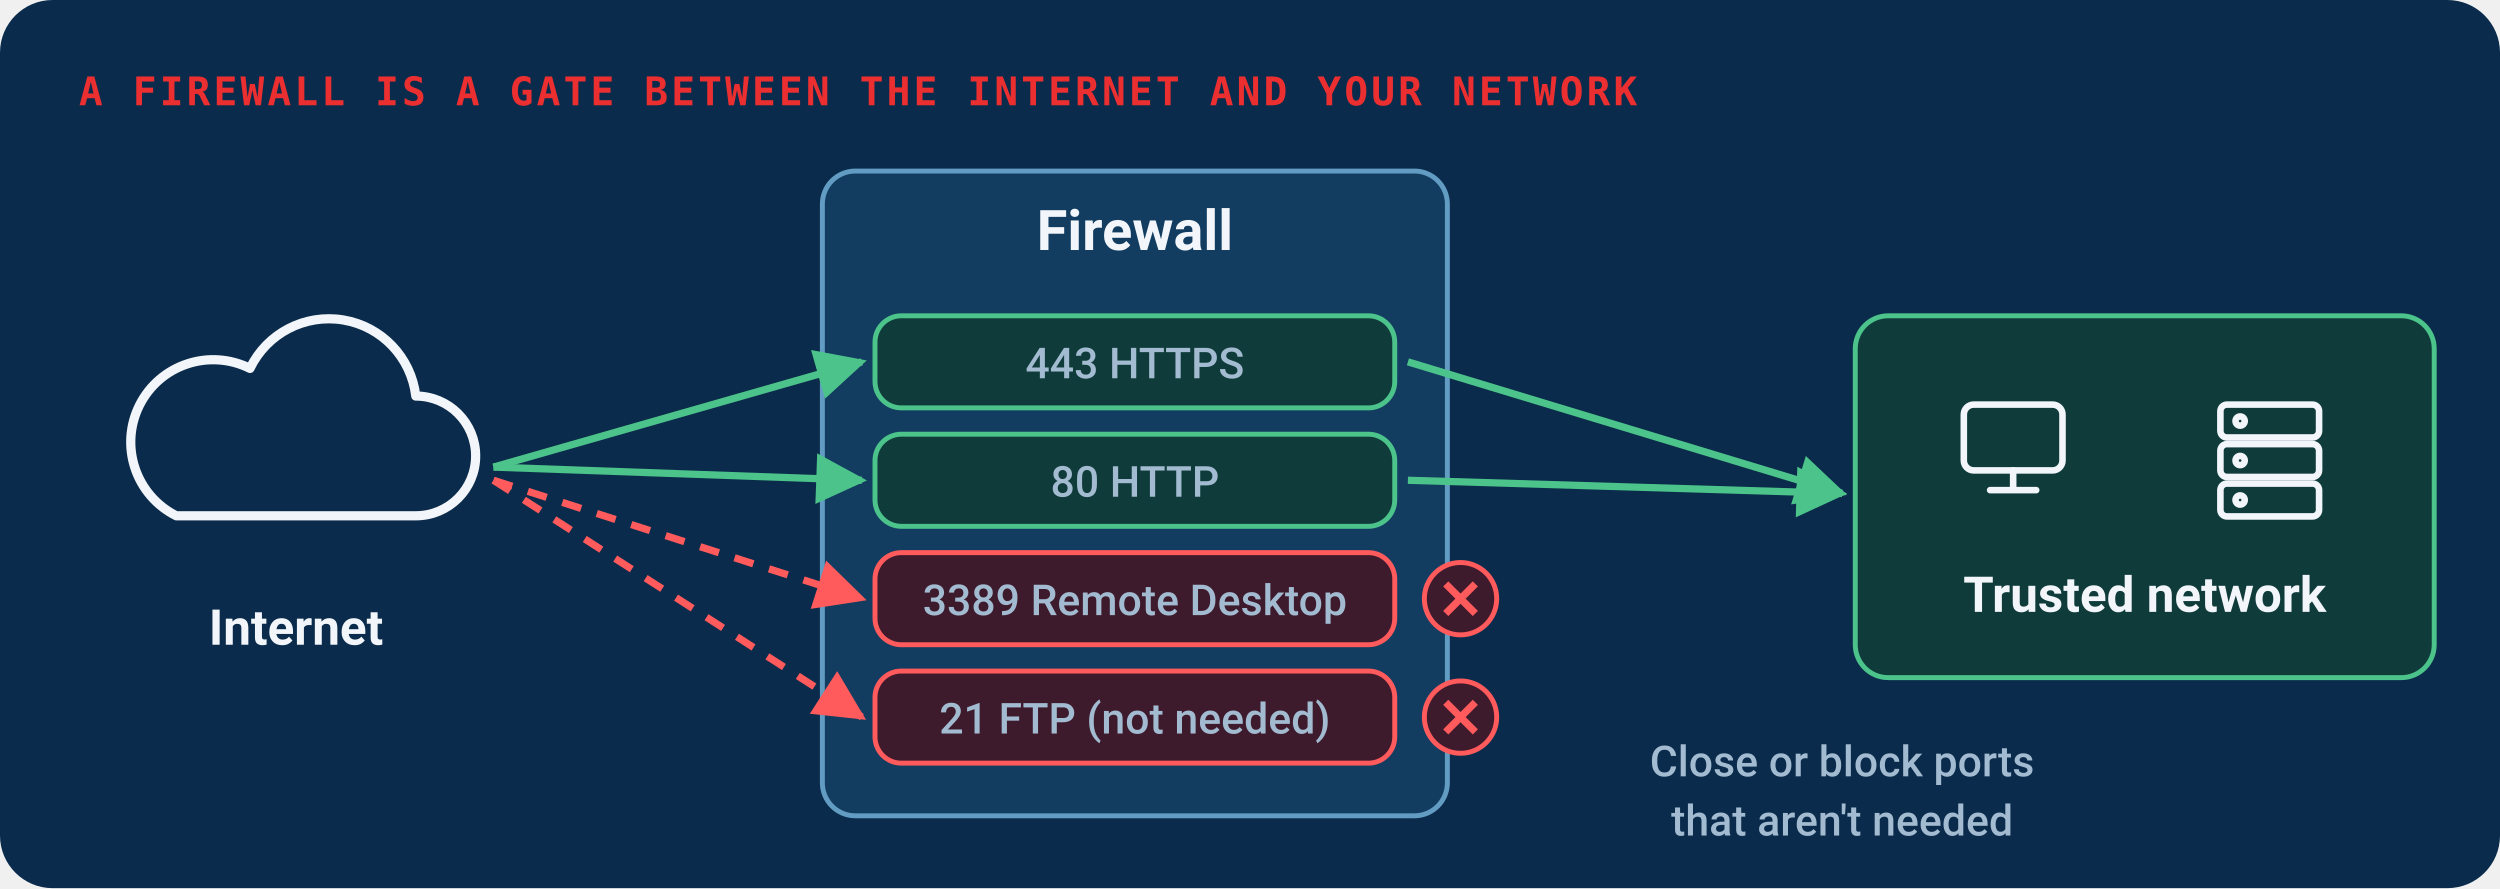
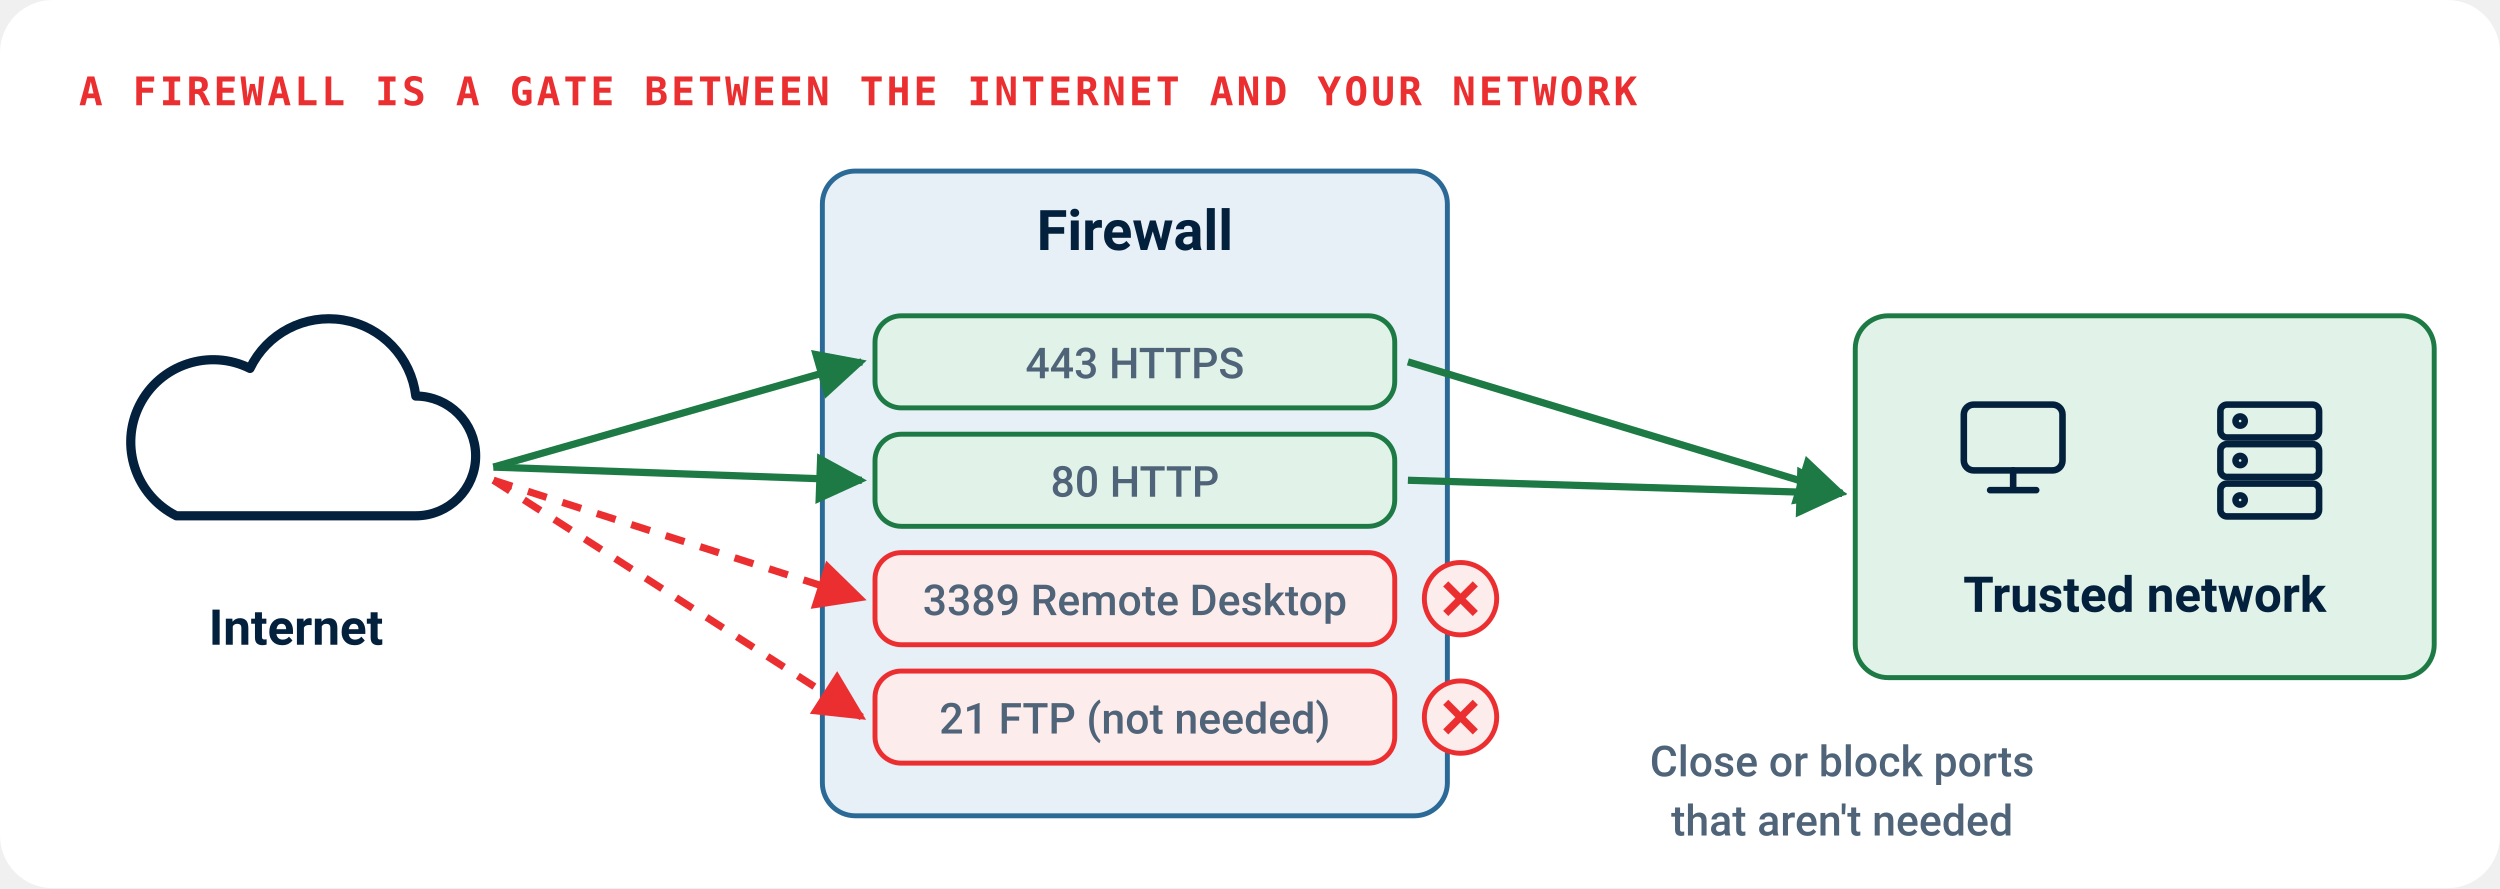
<svg xmlns="http://www.w3.org/2000/svg" viewBox="0 0 760 270" width="760" height="270" role="img" aria-labelledby="t d">
  <style>
- .bg{fill:#0a2b4b}
- .t{font:600 15px system-ui,-apple-system,'Segoe UI',Roboto,sans-serif;fill:#f2f6fa}
- .tb{font:700 17px system-ui,-apple-system,'Segoe UI',Roboto,sans-serif;fill:#f2f6fa}
- .s{font:500 13px system-ui,-apple-system,'Segoe UI',Roboto,sans-serif;fill:#a3bbd0}
- .m{font:600 13px ui-monospace,Menlo,Consolas,monospace;fill:#f2f6fa}
+ .bg{fill:#ffffff}
+ .t{font:600 15px system-ui,-apple-system,'Segoe UI',Roboto,sans-serif;fill:#03203c}
+ .tb{font:700 17px system-ui,-apple-system,'Segoe UI',Roboto,sans-serif;fill:#03203c}
+ .s{font:500 13px system-ui,-apple-system,'Segoe UI',Roboto,sans-serif;fill:#4f6478}
+ .m{font:600 13px ui-monospace,Menlo,Consolas,monospace;fill:#03203c}
.h{font:700 12px ui-monospace,Menlo,Consolas,monospace;fill:#eb2f31;letter-spacing:.08em}
.w{fill:#ffffff}
- .box{fill:#0f3557;stroke:#2c5a80;stroke-width:1.5}
- .acc{fill:#123c60;stroke:#629cc3;stroke-width:1.5}
- .bad{fill:#3d1a2c;stroke:#ff5a5c;stroke-width:1.5}
- .good{fill:#0f3b3a;stroke:#4cc38a;stroke-width:1.5}
- .amb{fill:#33301f;stroke:#f2b544;stroke-width:1.5}
- .dim{fill:#0c3052;stroke:#24496b;stroke-width:1.5}
- .solid-acc{fill:#629cc3}.solid-bad{fill:#eb2f31}.solid-good{fill:#2f9a5f}.solid-amb{fill:#c98f22}.solid-ink{fill:#f2f6fa}
- .ln{stroke:#a3bbd0;stroke-width:2;fill:none}
- .ln-acc{stroke:#629cc3;stroke-width:2.2;fill:none}
- .ln-bad{stroke:#ff5a5c;stroke-width:2.2;fill:none}
- .ln-good{stroke:#4cc38a;stroke-width:2.2;fill:none}
+ .box{fill:#f5f8fb;stroke:#b9cad8;stroke-width:1.5}
+ .acc{fill:#e7f0f7;stroke:#2b6a96;stroke-width:1.5}
+ .bad{fill:#fdecec;stroke:#eb2f31;stroke-width:1.5}
+ .good{fill:#e1f3e8;stroke:#1d7a45;stroke-width:1.5}
+ .amb{fill:#fbf0dc;stroke:#a8650a;stroke-width:1.5}
+ .dim{fill:#eef3f7;stroke:#cddbe7;stroke-width:1.5}
+ .solid-acc{fill:#2b6a96}.solid-bad{fill:#eb2f31}.solid-good{fill:#1d7a45}.solid-amb{fill:#a8650a}.solid-ink{fill:#03203c}
+ .ln{stroke:#4f6478;stroke-width:2;fill:none}
+ .ln-acc{stroke:#2b6a96;stroke-width:2.2;fill:none}
+ .ln-bad{stroke:#eb2f31;stroke-width:2.2;fill:none}
+ .ln-good{stroke:#1d7a45;stroke-width:2.2;fill:none}
.dash{stroke-dasharray:6 5}
- .tx-acc{fill:#629cc3}.tx-bad{fill:#ff5a5c}.tx-good{fill:#4cc38a}.tx-amb{fill:#f2b544}
- .ic{fill:none;stroke:#f2f6fa;stroke-width:2;stroke-linecap:round;stroke-linejoin:round}
- .ic-bad{fill:none;stroke:#ff5a5c;stroke-width:2;stroke-linecap:round;stroke-linejoin:round}
- .ic-acc{fill:none;stroke:#629cc3;stroke-width:2;stroke-linecap:round;stroke-linejoin:round}
- .mk-ln{fill:#a3bbd0}.mk-acc{fill:#629cc3}.mk-bad{fill:#ff5a5c}.mk-good{fill:#4cc38a}
+ .tx-acc{fill:#2b6a96}.tx-bad{fill:#d4282a}.tx-good{fill:#1d7a45}.tx-amb{fill:#a8650a}
+ .ic{fill:none;stroke:#03203c;stroke-width:2;stroke-linecap:round;stroke-linejoin:round}
+ .ic-bad{fill:none;stroke:#eb2f31;stroke-width:2;stroke-linecap:round;stroke-linejoin:round}
+ .ic-acc{fill:none;stroke:#2b6a96;stroke-width:2;stroke-linecap:round;stroke-linejoin:round}
+ .mk-ln{fill:#4f6478}.mk-acc{fill:#2b6a96}.mk-bad{fill:#eb2f31}.mk-good{fill:#1d7a45}
</style>
  <defs>
    <marker id="a-ln" viewBox="0 0 10 10" refX="9" refY="5" markerWidth="7" markerHeight="7" orient="auto-start-reverse">
      <path d="M0 0 10 5 0 10z" class="mk-ln" />
    </marker>
    <marker id="a-acc" viewBox="0 0 10 10" refX="9" refY="5" markerWidth="7" markerHeight="7" orient="auto-start-reverse">
      <path d="M0 0 10 5 0 10z" class="mk-acc" />
    </marker>
    <marker id="a-bad" viewBox="0 0 10 10" refX="9" refY="5" markerWidth="7" markerHeight="7" orient="auto-start-reverse">
      <path d="M0 0 10 5 0 10z" class="mk-bad" />
    </marker>
    <marker id="a-good" viewBox="0 0 10 10" refX="9" refY="5" markerWidth="7" markerHeight="7" orient="auto-start-reverse">
      <path d="M0 0 10 5 0 10z" class="mk-good" />
    </marker>
  </defs>
  <rect class="bg" width="760" height="270" rx="16" />
  <text x="24" y="32" class="h" text-anchor="start">A FIREWALL IS A GATE BETWEEN THE INTERNET AND YOUR NETWORK</text>
  <path transform="translate(90 140) scale(1.4)" d="M-26 12 h52 a13 13 0 0 0 0 -26 a19 19 0 0 0 -36 -6 a13 13 0 0 0 -16 32 z" class="ic" />
  <text x="90" y="196" class="t" text-anchor="middle">Internet</text>
  <rect x="250" y="52" width="190" height="196" rx="10" class="acc" />
  <text x="345" y="76" class="tb" text-anchor="middle">Firewall</text>
  <rect x="266" y="96" width="158" height="28" rx="8" class="good" />
  <text x="345" y="115" class="s" text-anchor="middle">443 HTTPS</text>
  <path d="M150 142 L262 110" class="ln-good" marker-end="url(#a-good)" />
  <path d="M428 110 L560 150" class="ln-good" marker-end="url(#a-good)" />
  <rect x="266" y="132" width="158" height="28" rx="8" class="good" />
  <text x="345" y="151" class="s" text-anchor="middle">80 HTTP</text>
  <path d="M150 142 L262 146" class="ln-good" marker-end="url(#a-good)" />
  <path d="M428 146 L560 150" class="ln-good" marker-end="url(#a-good)" />
  <rect x="266" y="168" width="158" height="28" rx="8" class="bad" />
  <text x="345" y="187" class="s" text-anchor="middle">3389 Remote Desktop</text>
  <path d="M150 146 L262 182" class="ln-bad dash" marker-end="url(#a-bad)" />
  <circle cx="444" cy="182" r="11" class="bad" />
  <path d="M439.5 177.5 l9 9 M448.5 177.5 l-9 9" class="ln-bad" />
  <rect x="266" y="204" width="158" height="28" rx="8" class="bad" />
  <text x="345" y="223" class="s" text-anchor="middle">21 FTP (not needed)</text>
  <path d="M150 146 L262 218" class="ln-bad dash" marker-end="url(#a-bad)" />
  <circle cx="444" cy="218" r="11" class="bad" />
  <path d="M439.5 213.5 l9 9 M448.5 213.5 l-9 9" class="ln-bad" />
  <rect x="564" y="96" width="176" height="110" rx="10" class="good" />
  <rect x="597" y="123" width="30" height="20" rx="3" class="ic" />
  <path d="M605 149 h14 M612 143 v6" class="ic" />
  <rect x="675" y="123" width="30" height="10" rx="2" class="ic" />
  <circle cx="681" cy="128" r="1.4" class="ic" />
  <rect x="675" y="135" width="30" height="10" rx="2" class="ic" />
  <circle cx="681" cy="140" r="1.4" class="ic" />
  <rect x="675" y="147" width="30" height="10" rx="2" class="ic" />
  <circle cx="681" cy="152" r="1.4" class="ic" />
  <text x="652" y="186" class="t" text-anchor="middle">Trusted network</text>
  <text x="560" y="236" class="s" text-anchor="middle">Close or block ports</text>
  <text x="560" y="254" class="s" text-anchor="middle">that aren't needed</text>
</svg>
